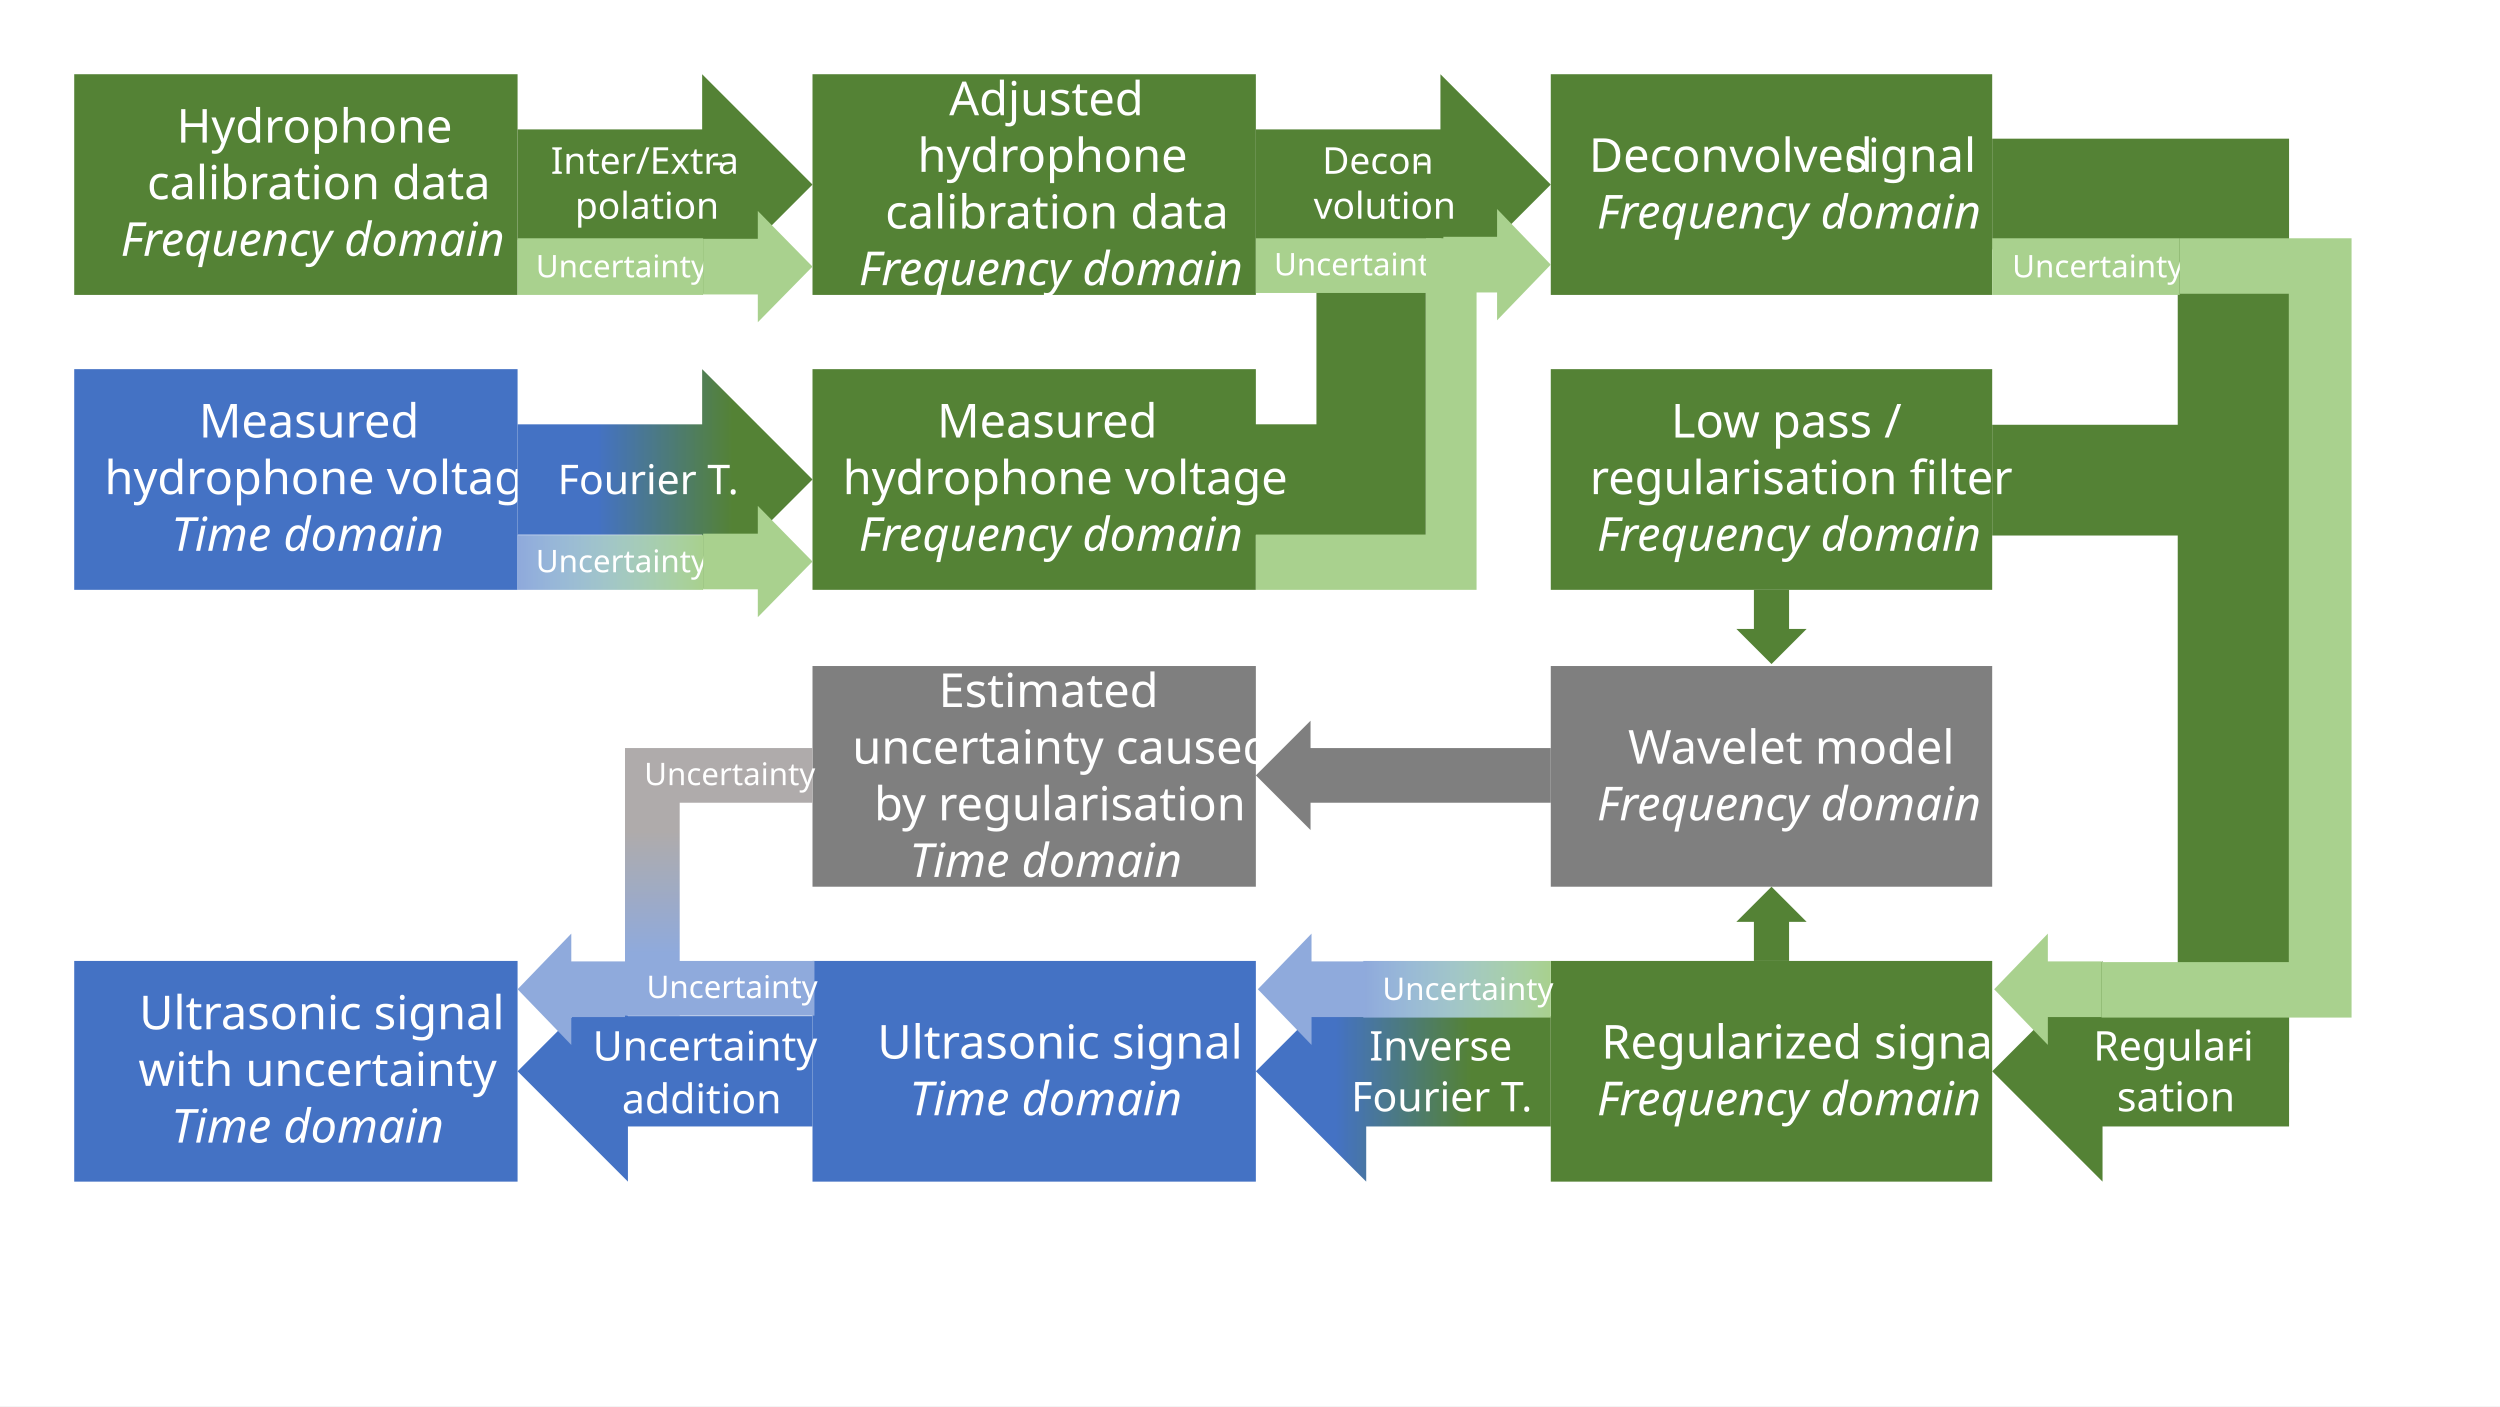
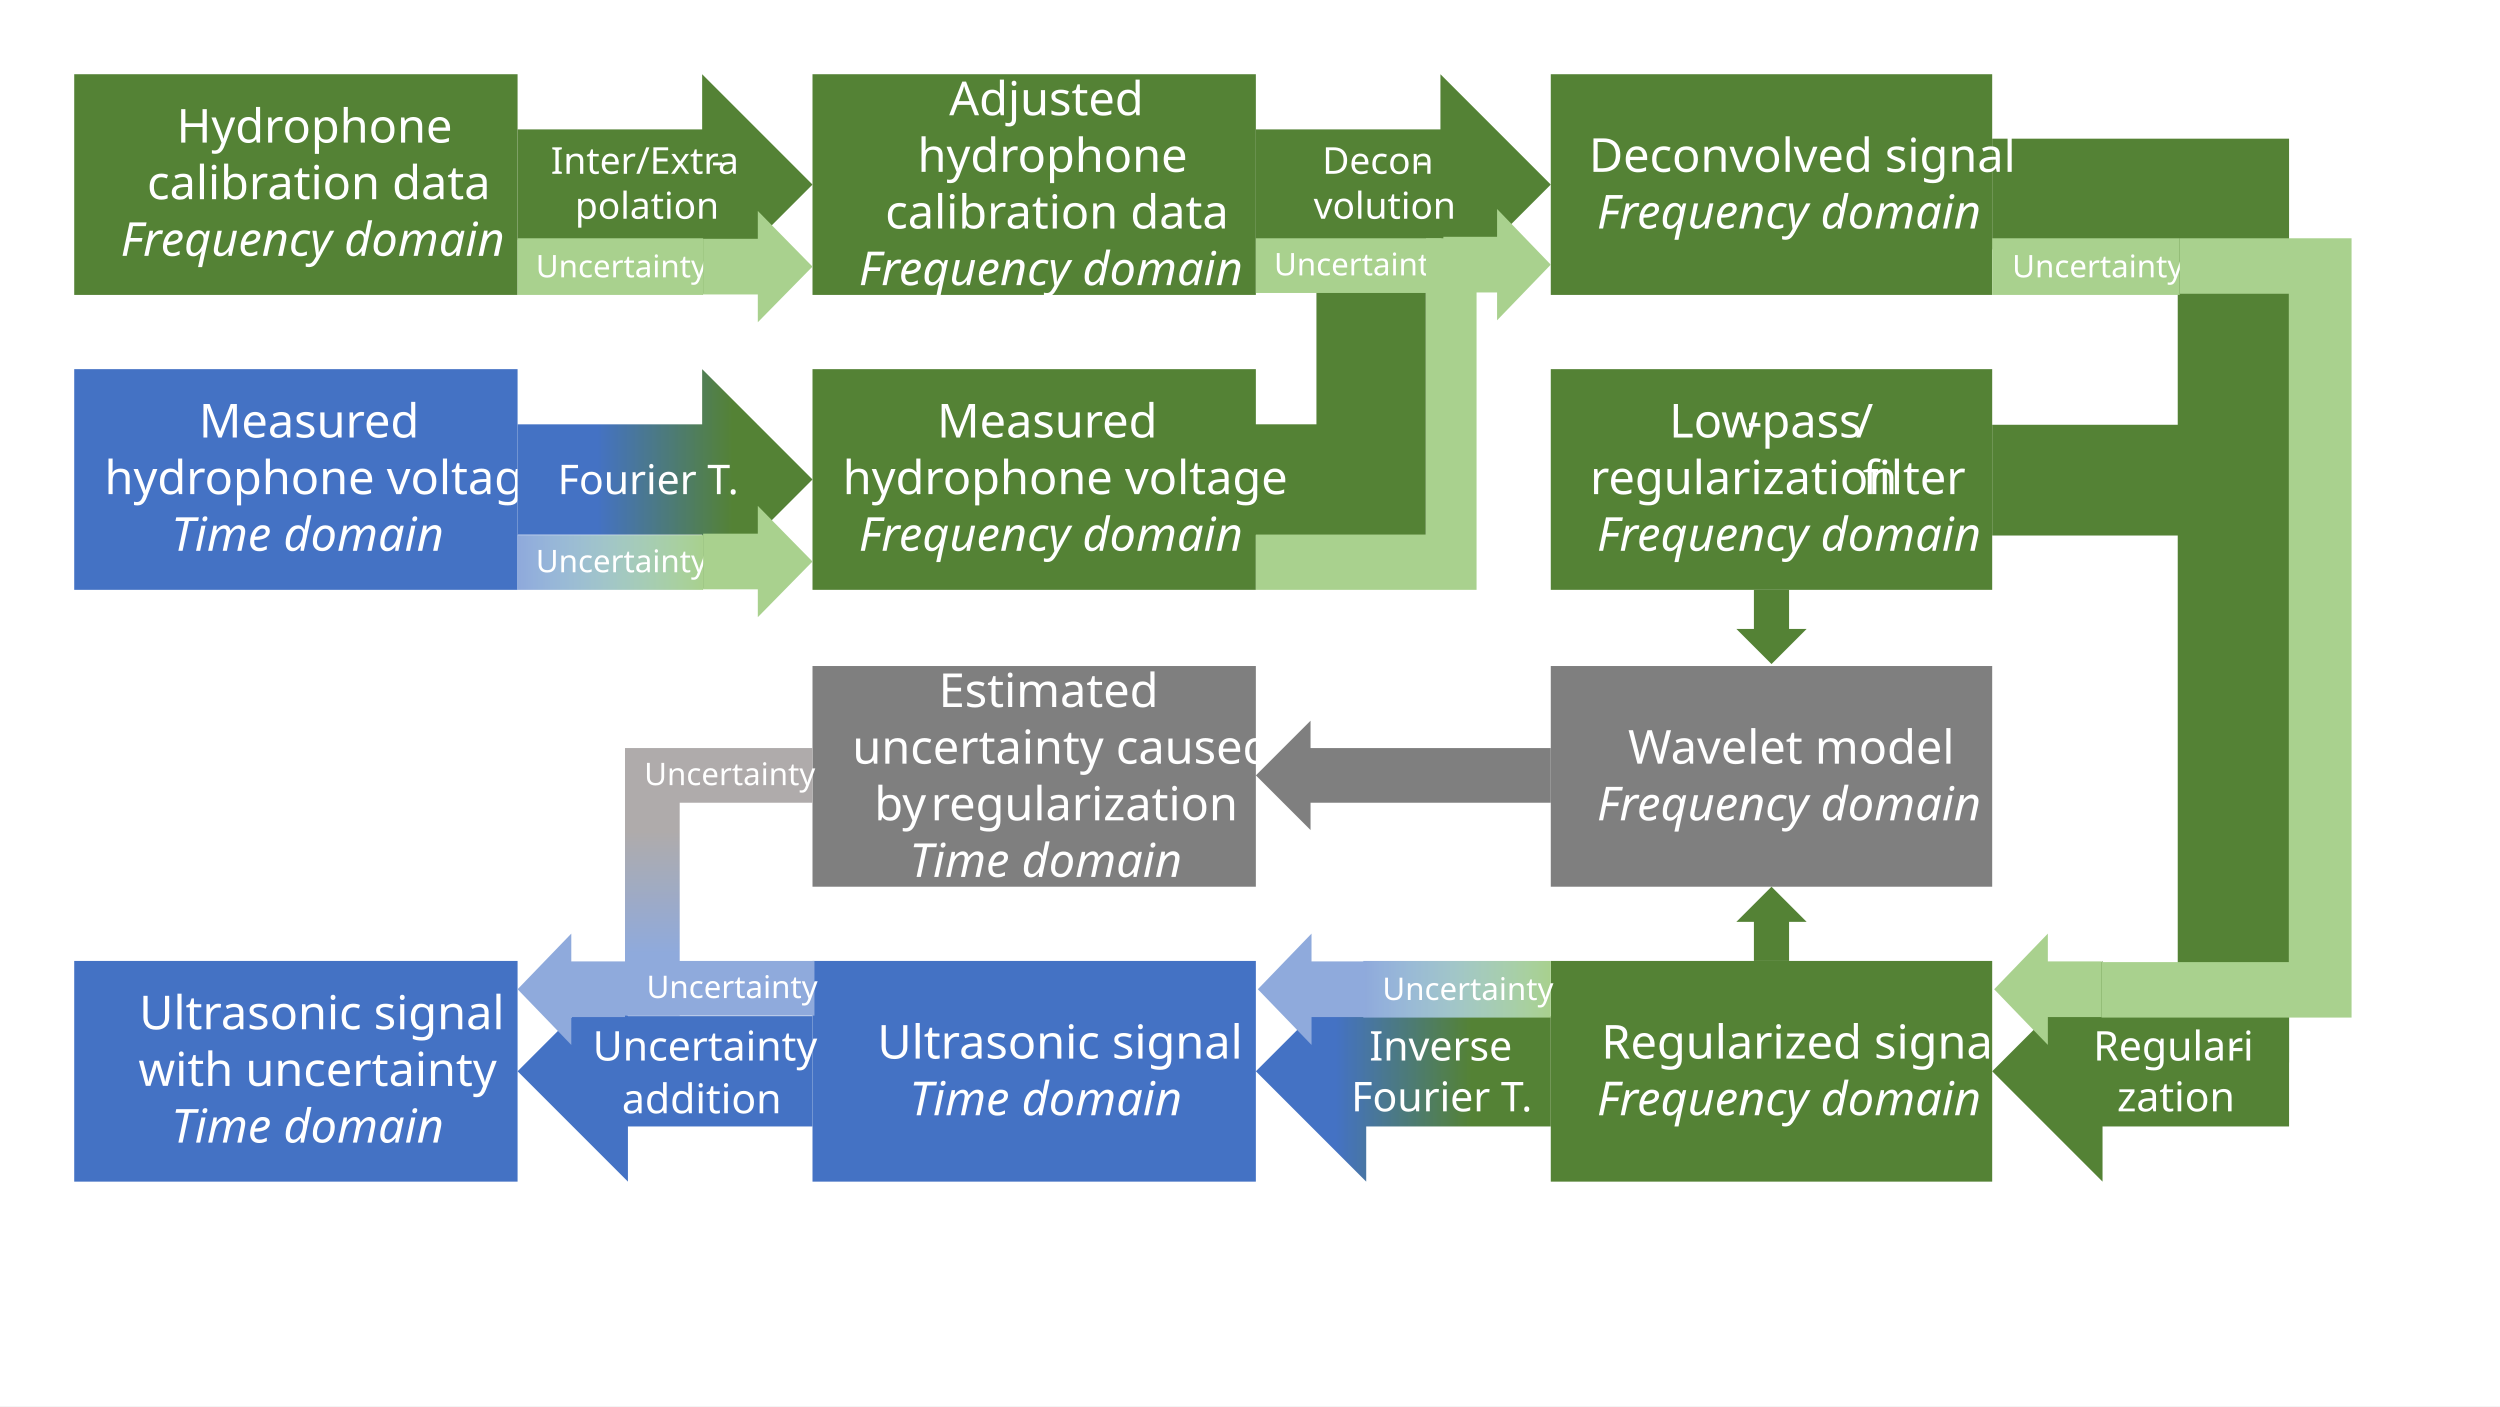
<svg xmlns="http://www.w3.org/2000/svg" width="1280" height="720" overflow="hidden">
  <defs>
    <clipPath id="clip0">
      <path d="M0 0 1280 0 1280 720 0 720Z" fill-rule="evenodd" clip-rule="evenodd" />
    </clipPath>
    <linearGradient x1="265" y1="245.5" x2="416" y2="245.5" gradientUnits="userSpaceOnUse" spreadMethod="reflect" id="fill1">
      <stop offset="0" stop-color="#4472C4" />
      <stop offset="0.27" stop-color="#4472C4" />
      <stop offset="0.73" stop-color="#548235" />
      <stop offset="1" stop-color="#548235" />
    </linearGradient>
    <linearGradient x1="151" y1="56.5" x2="0" y2="56.5" gradientUnits="userSpaceOnUse" spreadMethod="reflect" id="fill2">
      <stop offset="0" stop-color="#4472C4" />
      <stop offset="0.27" stop-color="#4472C4" />
      <stop offset="0.73" stop-color="#548235" />
      <stop offset="1" stop-color="#548235" />
    </linearGradient>
    <linearGradient x1="265" y1="288" x2="360" y2="288" gradientUnits="userSpaceOnUse" spreadMethod="reflect" id="fill3">
      <stop offset="0" stop-color="#8FAADC" />
      <stop offset="0.013" stop-color="#8FAADB" />
      <stop offset="0.026" stop-color="#90ABDB" />
      <stop offset="0.039" stop-color="#90ACDB" />
      <stop offset="0.052" stop-color="#91ADDB" />
      <stop offset="0.065" stop-color="#92AEDB" />
      <stop offset="0.078" stop-color="#92AFDB" />
      <stop offset="0.091" stop-color="#93B0DB" />
      <stop offset="0.104" stop-color="#93B1DA" />
      <stop offset="0.117" stop-color="#94B2DA" />
      <stop offset="0.13" stop-color="#94B2DA" />
      <stop offset="0.143" stop-color="#95B3D9" />
      <stop offset="0.156" stop-color="#96B4D9" />
      <stop offset="0.169" stop-color="#96B5D9" />
      <stop offset="0.182" stop-color="#97B6D8" />
      <stop offset="0.195" stop-color="#97B7D8" />
      <stop offset="0.208" stop-color="#98B7D7" />
      <stop offset="0.221" stop-color="#98B8D7" />
      <stop offset="0.234" stop-color="#99B9D6" />
      <stop offset="0.247" stop-color="#99BAD6" />
      <stop offset="0.26" stop-color="#9ABAD5" />
      <stop offset="0.273" stop-color="#9ABBD5" />
      <stop offset="0.286" stop-color="#9BBCD4" />
      <stop offset="0.299" stop-color="#9BBCD3" />
      <stop offset="0.312" stop-color="#9CBDD3" />
      <stop offset="0.325" stop-color="#9CBED2" />
      <stop offset="0.338" stop-color="#9CBED1" />
      <stop offset="0.351" stop-color="#9DBFD1" />
      <stop offset="0.364" stop-color="#9DC0D0" />
      <stop offset="0.377" stop-color="#9EC0CF" />
      <stop offset="0.39" stop-color="#9EC1CE" />
      <stop offset="0.403" stop-color="#9FC2CD" />
      <stop offset="0.416" stop-color="#9FC2CC" />
      <stop offset="0.429" stop-color="#9FC3CC" />
      <stop offset="0.442" stop-color="#A0C3CB" />
      <stop offset="0.455" stop-color="#A0C4CA" />
      <stop offset="0.468" stop-color="#A1C5C9" />
      <stop offset="0.481" stop-color="#A1C5C8" />
      <stop offset="0.494" stop-color="#A1C6C7" />
      <stop offset="0.506" stop-color="#A2C6C6" />
      <stop offset="0.519" stop-color="#A2C7C5" />
      <stop offset="0.532" stop-color="#A2C7C4" />
      <stop offset="0.545" stop-color="#A3C8C2" />
      <stop offset="0.558" stop-color="#A3C8C1" />
      <stop offset="0.571" stop-color="#A3C9C0" />
      <stop offset="0.584" stop-color="#A3C9BF" />
      <stop offset="0.597" stop-color="#A4C9BE" />
      <stop offset="0.61" stop-color="#A4CABD" />
      <stop offset="0.623" stop-color="#A4CABB" />
      <stop offset="0.636" stop-color="#A5CBBA" />
      <stop offset="0.649" stop-color="#A5CBB9" />
      <stop offset="0.662" stop-color="#A5CBB7" />
      <stop offset="0.675" stop-color="#A5CCB6" />
      <stop offset="0.688" stop-color="#A6CCB5" />
      <stop offset="0.701" stop-color="#A6CCB3" />
      <stop offset="0.714" stop-color="#A6CDB2" />
      <stop offset="0.727" stop-color="#A6CDB1" />
      <stop offset="0.74" stop-color="#A6CDAF" />
      <stop offset="0.753" stop-color="#A7CEAE" />
      <stop offset="0.766" stop-color="#A7CEAC" />
      <stop offset="0.779" stop-color="#A7CEAB" />
      <stop offset="0.792" stop-color="#A7CEA9" />
      <stop offset="0.805" stop-color="#A7CFA8" />
      <stop offset="0.818" stop-color="#A7CFA6" />
      <stop offset="0.831" stop-color="#A8CFA4" />
      <stop offset="0.844" stop-color="#A8CFA3" />
      <stop offset="0.857" stop-color="#A8CFA1" />
      <stop offset="0.87" stop-color="#A8D09F" />
      <stop offset="0.883" stop-color="#A8D09E" />
      <stop offset="0.896" stop-color="#A8D09C" />
      <stop offset="0.909" stop-color="#A8D09A" />
      <stop offset="0.922" stop-color="#A8D099" />
      <stop offset="0.935" stop-color="#A8D097" />
      <stop offset="0.948" stop-color="#A8D095" />
      <stop offset="0.961" stop-color="#A8D093" />
      <stop offset="0.974" stop-color="#A8D091" />
      <stop offset="0.987" stop-color="#A8D08F" />
      <stop offset="1" stop-color="#A9D18E" />
    </linearGradient>
    <linearGradient x1="334" y1="409" x2="334" y2="520" gradientUnits="userSpaceOnUse" spreadMethod="reflect" id="fill4">
      <stop offset="0" stop-color="#AFABAB" />
      <stop offset="0.15" stop-color="#AFABAB" />
      <stop offset="0.71" stop-color="#8FAADC" />
      <stop offset="1" stop-color="#8FAADC" />
    </linearGradient>
    <linearGradient x1="698" y1="506.5" x2="794" y2="506.5" gradientUnits="userSpaceOnUse" spreadMethod="reflect" id="fill5">
      <stop offset="0" stop-color="#8FAADC" />
      <stop offset="0.013" stop-color="#8FAADB" />
      <stop offset="0.026" stop-color="#90ABDB" />
      <stop offset="0.039" stop-color="#90ACDB" />
      <stop offset="0.052" stop-color="#91ADDB" />
      <stop offset="0.065" stop-color="#92AEDB" />
      <stop offset="0.078" stop-color="#92AFDB" />
      <stop offset="0.091" stop-color="#93B0DB" />
      <stop offset="0.104" stop-color="#93B1DA" />
      <stop offset="0.117" stop-color="#94B2DA" />
      <stop offset="0.13" stop-color="#94B2DA" />
      <stop offset="0.143" stop-color="#95B3D9" />
      <stop offset="0.156" stop-color="#96B4D9" />
      <stop offset="0.169" stop-color="#96B5D9" />
      <stop offset="0.182" stop-color="#97B6D8" />
      <stop offset="0.195" stop-color="#97B7D8" />
      <stop offset="0.208" stop-color="#98B7D7" />
      <stop offset="0.221" stop-color="#98B8D7" />
      <stop offset="0.234" stop-color="#99B9D6" />
      <stop offset="0.247" stop-color="#99BAD6" />
      <stop offset="0.26" stop-color="#9ABAD5" />
      <stop offset="0.273" stop-color="#9ABBD5" />
      <stop offset="0.286" stop-color="#9BBCD4" />
      <stop offset="0.299" stop-color="#9BBCD3" />
      <stop offset="0.312" stop-color="#9CBDD3" />
      <stop offset="0.325" stop-color="#9CBED2" />
      <stop offset="0.338" stop-color="#9CBED1" />
      <stop offset="0.351" stop-color="#9DBFD1" />
      <stop offset="0.364" stop-color="#9DC0D0" />
      <stop offset="0.377" stop-color="#9EC0CF" />
      <stop offset="0.39" stop-color="#9EC1CE" />
      <stop offset="0.403" stop-color="#9FC2CD" />
      <stop offset="0.416" stop-color="#9FC2CC" />
      <stop offset="0.429" stop-color="#9FC3CC" />
      <stop offset="0.442" stop-color="#A0C3CB" />
      <stop offset="0.455" stop-color="#A0C4CA" />
      <stop offset="0.468" stop-color="#A1C5C9" />
      <stop offset="0.481" stop-color="#A1C5C8" />
      <stop offset="0.494" stop-color="#A1C6C7" />
      <stop offset="0.506" stop-color="#A2C6C6" />
      <stop offset="0.519" stop-color="#A2C7C5" />
      <stop offset="0.532" stop-color="#A2C7C4" />
      <stop offset="0.545" stop-color="#A3C8C2" />
      <stop offset="0.558" stop-color="#A3C8C1" />
      <stop offset="0.571" stop-color="#A3C9C0" />
      <stop offset="0.584" stop-color="#A3C9BF" />
      <stop offset="0.597" stop-color="#A4C9BE" />
      <stop offset="0.61" stop-color="#A4CABD" />
      <stop offset="0.623" stop-color="#A4CABB" />
      <stop offset="0.636" stop-color="#A5CBBA" />
      <stop offset="0.649" stop-color="#A5CBB9" />
      <stop offset="0.662" stop-color="#A5CBB7" />
      <stop offset="0.675" stop-color="#A5CCB6" />
      <stop offset="0.688" stop-color="#A6CCB5" />
      <stop offset="0.701" stop-color="#A6CCB3" />
      <stop offset="0.714" stop-color="#A6CDB2" />
      <stop offset="0.727" stop-color="#A6CDB1" />
      <stop offset="0.74" stop-color="#A6CDAF" />
      <stop offset="0.753" stop-color="#A7CEAE" />
      <stop offset="0.766" stop-color="#A7CEAC" />
      <stop offset="0.779" stop-color="#A7CEAB" />
      <stop offset="0.792" stop-color="#A7CEA9" />
      <stop offset="0.805" stop-color="#A7CFA8" />
      <stop offset="0.818" stop-color="#A7CFA6" />
      <stop offset="0.831" stop-color="#A8CFA4" />
      <stop offset="0.844" stop-color="#A8CFA3" />
      <stop offset="0.857" stop-color="#A8CFA1" />
      <stop offset="0.87" stop-color="#A8D09F" />
      <stop offset="0.883" stop-color="#A8D09E" />
      <stop offset="0.896" stop-color="#A8D09C" />
      <stop offset="0.909" stop-color="#A8D09A" />
      <stop offset="0.922" stop-color="#A8D099" />
      <stop offset="0.935" stop-color="#A8D097" />
      <stop offset="0.948" stop-color="#A8D095" />
      <stop offset="0.961" stop-color="#A8D093" />
      <stop offset="0.974" stop-color="#A8D091" />
      <stop offset="0.987" stop-color="#A8D08F" />
      <stop offset="1" stop-color="#A9D18E" />
    </linearGradient>
  </defs>
  <g clip-path="url(#clip0)">
    <rect x="0" y="0" width="1280" height="720" fill="#FFFFFF" />
    <path d="M1020 71 1172 71 1172 80.944 1172 127.703 1172 217.484 1172 274.187 1172 544 1115 544 1115 274.187 1020 274.187 1020 217.484 1115 217.484 1115 127.703 1020 127.703Z" fill="#548235" fill-rule="evenodd" />
    <path d="M674.017 99 730 99 730 274 696.983 274 674.017 274 641 274 641 217.243 674.017 217.243Z" fill="#548235" fill-rule="evenodd" />
    <rect x="38" y="38" width="227" height="113" fill="#548235" />
    <text fill="#FFFFFF" font-family="Calibri,Calibri_MSFontService,sans-serif" font-weight="400" font-size="24" transform="translate(90.4344 73)">Hydrophone <tspan x="-15.12" y="29">calibration data</tspan>
      <tspan font-style="italic" x="-28.68" y="58">Frequency domain</tspan>
    </text>
    <rect x="38" y="189" width="227" height="113" fill="#4472C4" />
    <text fill="#FFFFFF" font-family="Calibri,Calibri_MSFontService,sans-serif" font-weight="400" font-size="24" transform="translate(101.838 224)">Measured <tspan x="-48.327" y="29">hydrophone voltage</tspan>
      <tspan font-style="italic" x="-14.16" y="58">Time domain</tspan>
    </text>
    <path d="M265 217.25 359.5 217.25 359.5 189 416 245.5 359.5 302 359.5 273.75 265 273.75Z" fill="url(#fill1)" fill-rule="evenodd" />
    <text fill="#FFFFFF" font-family="Calibri,Calibri_MSFontService,sans-serif" font-weight="400" font-size="21" transform="translate(285.521 253)">Fourier T.</text>
    <path d="M265 66.25 359.5 66.25 359.5 38 416 94.5 359.5 151 359.5 122.75 265 122.75Z" fill="#548235" fill-rule="evenodd" />
    <text fill="#FFFFFF" font-family="Calibri,Calibri_MSFontService,sans-serif" font-weight="400" font-size="19" transform="translate(282.001 89)">Inter/Extra<tspan x="82.3" y="0">-</tspan>
      <tspan x="12.4" y="23">polation</tspan>
    </text>
    <rect x="416" y="189" width="227" height="113" fill="#548235" />
    <text fill="#FFFFFF" font-family="Calibri,Calibri_MSFontService,sans-serif" font-weight="400" font-size="24" transform="translate(479.79 224)">Measured <tspan x="-48.327" y="29">hydrophone voltage</tspan>
      <tspan font-style="italic" x="-40.087" y="58">Frequency domain</tspan>
    </text>
    <rect x="416" y="38" width="227" height="113" fill="#548235" />
    <text fill="#FFFFFF" font-family="Calibri,Calibri_MSFontService,sans-serif" font-weight="400" font-size="24" transform="translate(485.981 59)">Adjusted <tspan x="-16.207" y="29">hydrophone </tspan>
      <tspan x="-32.713" y="58">calibration data</tspan>
      <tspan font-style="italic" x="-46.273" y="87">Frequency domain</tspan>
    </text>
    <rect x="794" y="38" width="226" height="113" fill="#548235" />
-     <text fill="#FFFFFF" font-family="Calibri,Calibri_MSFontService,sans-serif" font-weight="400" font-size="24" transform="translate(813.53 88)">Deconvolved <tspan x="131.28" y="0">signal</tspan>
-       <tspan font-style="italic" x="4.127" y="29">Frequency domain</tspan>
+     <text fill="#FFFFFF" font-family="Calibri,Calibri_MSFontService,sans-serif" font-weight="400" font-size="24" transform="translate(813.53 88)">Deconvolved signal<tspan font-style="italic" x="4.127" y="29">Frequency domain</tspan>
    </text>
    <rect x="794" y="189" width="226" height="113" fill="#548235" />
-     <text fill="#FFFFFF" font-family="Calibri,Calibri_MSFontService,sans-serif" font-weight="400" font-size="24" transform="translate(855.55 224)">Low pass / <tspan x="-41.567" y="29">regularisation filter</tspan>
-       <tspan font-style="italic" x="-37.893" y="58">Frequency domain</tspan>
+     <text fill="#FFFFFF" font-family="Calibri,Calibri_MSFontService,sans-serif" font-weight="400" font-size="24" transform="translate(854.633 224)">Low<tspan x="39.907" y="0">-</tspan>
+       <tspan x="47.24" y="0">pass </tspan>
+       <tspan x="95.573" y="0">/ </tspan>
+       <tspan x="-40.533" y="29">regularization </tspan>
+       <tspan x="99.033" y="29">filter</tspan>
+       <tspan font-style="italic" x="-36.973" y="58">Frequency domain</tspan>
    </text>
    <path d="M0 28.25 95.5 28.25 95.5 0 152 56.5 95.5 113 95.5 84.75 0 84.75Z" fill="#548235" fill-rule="evenodd" transform="matrix(-1 -8.74228e-08 -8.74228e-08 1 1172 492)" />
    <text fill="#FFFFFF" font-family="Calibri,Calibri_MSFontService,sans-serif" font-weight="400" font-size="21" transform="translate(1071.76 543)">Regulari<tspan x="70.46" y="0">-</tspan>
-       <tspan x="12.08" y="26">sation</tspan>
+       <tspan x="12.173" y="26">zation</tspan>
    </text>
    <rect x="794" y="492" width="226" height="113" fill="#548235" />
    <text fill="#FFFFFF" font-family="Calibri,Calibri_MSFontService,sans-serif" font-weight="400" font-size="24" transform="translate(819.9 542)">Regularized signal<tspan font-style="italic" x="-2.24" y="29">Frequency domain</tspan>
    </text>
    <path d="M0 28.25 94.5 28.25 94.5 0 151 56.5 94.5 113 94.5 84.75 0 84.75Z" fill="url(#fill2)" fill-rule="evenodd" transform="matrix(-1 -8.74228e-08 -8.74228e-08 1 794 492)" />
    <text fill="#FFFFFF" font-family="Calibri,Calibri_MSFontService,sans-serif" font-weight="400" font-size="21" transform="translate(701.08 543)">Inverse <tspan x="-9.26" y="26">Fourier T.</tspan>
    </text>
    <path d="M643 66.25 737.5 66.25 737.5 38 794 94.5 737.5 151 737.5 122.75 643 122.75Z" fill="#548235" fill-rule="evenodd" />
    <text fill="#FFFFFF" font-family="Calibri,Calibri_MSFontService,sans-serif" font-weight="400" font-size="19" transform="translate(677.014 89)">Decon<tspan x="48.18" y="0">-</tspan>
      <tspan x="-4.407" y="23">volution</tspan>
    </text>
    <rect x="416" y="492" width="227" height="113" fill="#4472C4" />
    <text fill="#FFFFFF" font-family="Calibri,Calibri_MSFontService,sans-serif" font-weight="400" font-size="24" transform="translate(449.214 542)">Ultrasonic signal<tspan font-style="italic" x="16.42" y="29">Time domain</tspan>
    </text>
    <rect x="416" y="341" width="227" height="113" fill="#7F7F7F" />
    <text fill="#FFFFFF" font-family="Calibri,Calibri_MSFontService,sans-serif" font-weight="400" font-size="24" transform="translate(480.594 362)">Estimated <tspan x="-44.187" y="29">uncertainty caused </tspan>
-       <tspan x="-33.047" y="58">by regularisation</tspan>
+       <tspan x="-32.933" y="58">by </tspan>
+       <tspan x="-4.053" y="58">regularization</tspan>
      <tspan font-style="italic" x="-14.96" y="87">Time domain</tspan>
    </text>
    <rect x="38" y="492" width="227" height="113" fill="#4472C4" />
    <text fill="#FFFFFF" font-family="Calibri,Calibri_MSFontService,sans-serif" font-weight="400" font-size="24" transform="translate(71.261 527)">Ultrasonic signal <tspan x="-0.407" y="29">with uncertainty</tspan>
      <tspan font-style="italic" x="16.42" y="58">Time domain</tspan>
    </text>
    <path d="M0 28.25 94.5 28.25 94.5 0 151 56.5 94.5 113 94.5 84.75 0 84.75Z" fill="#4472C4" fill-rule="evenodd" transform="matrix(-1 -8.74228e-08 -8.74228e-08 1 416 492)" />
    <text fill="#FFFFFF" font-family="Calibri,Calibri_MSFontService,sans-serif" font-weight="400" font-size="21" transform="translate(303.477 543)">Uncertainty<tspan x="14.94" y="27">addition</tspan>
    </text>
    <rect x="794" y="341" width="226" height="113" fill="#7F7F7F" />
    <text fill="#FFFFFF" font-family="Calibri,Calibri_MSFontService,sans-serif" font-weight="400" font-size="24" transform="translate(833.553 391)">Wavelet model<tspan font-style="italic" x="-15.893" y="29">Frequency domain</tspan>
    </text>
    <path d="M889 322 898 322 898 302 916 302 916 322 925 322 907 340Z" fill="#548235" fill-rule="evenodd" />
    <path d="M925 472 916 472 916 492 898 492 898 472 889 472 907 454Z" fill="#548235" fill-rule="evenodd" />
    <path d="M0 14 123 14 123 0 151 28 123 56 123 42 0 42Z" fill="#7F7F7F" fill-rule="evenodd" transform="matrix(-1 -8.74228e-08 -8.74228e-08 1 794 369)" />
    <rect x="265" y="122" width="95" height="29" fill="#A9D18E" />
    <text fill="#FFFFFF" font-family="Calibri,Calibri_MSFontService,sans-serif" font-weight="400" font-size="16" transform="translate(274.338 142)">Uncertainty</text>
    <rect x="265" y="274" width="95" height="28" fill="url(#fill3)" />
    <text fill="#FFFFFF" font-family="Calibri,Calibri_MSFontService,sans-serif" font-weight="400" font-size="16" transform="translate(274.338 293)">Uncertainty</text>
    <rect x="643" y="122" width="95" height="28" fill="#A9D18E" />
    <text fill="#FFFFFF" font-family="Calibri,Calibri_MSFontService,sans-serif" font-weight="400" font-size="16" transform="translate(652.29 141)">Uncertainty</text>
    <path d="M730.111 122 756 122 756 273.691 756 279.538 756 302 643 302 643 273.691 730.111 273.691Z" fill="#A9D18E" fill-rule="evenodd" />
    <path d="M360 273.25 388 273.25 388 259 416 287.5 388 316 388 301.75 360 301.75Z" fill="#A9D18E" fill-rule="evenodd" />
    <path d="M360 122.25 388 122.25 388 108 416 136.5 388 165 388 150.75 360 150.75Z" fill="#A9D18E" fill-rule="evenodd" />
    <path d="M739 121.25 766.5 121.25 766.5 107 794 135.5 766.5 164 766.5 149.75 739 149.75Z" fill="#A9D18E" fill-rule="evenodd" />
    <rect x="320" y="409" width="28" height="111" fill="url(#fill4)" />
    <rect x="320" y="383" width="96" height="28" fill="#AFABAB" />
    <text fill="#FFFFFF" font-family="Calibri,Calibri_MSFontService,sans-serif" font-weight="400" font-size="16" transform="translate(329.817 402)">Uncertainty</text>
    <path d="M320 520.75 292.5 520.75 292.5 535 265 506.5 292.5 478 292.5 492.25 320 492.25Z" fill="#8FAADC" fill-rule="evenodd" />
    <path d="M699 520.75 671.5 520.75 671.5 535 644 506.5 671.5 478 671.5 492.25 699 492.25Z" fill="#8FAADC" fill-rule="evenodd" />
    <rect x="698" y="492" width="96" height="29" fill="url(#fill5)" />
    <text fill="#FFFFFF" font-family="Calibri,Calibri_MSFontService,sans-serif" font-weight="400" font-size="16" transform="translate(707.77 512)">Uncertainty</text>
    <rect x="321" y="492" width="96" height="28" fill="#8FAADC" />
    <text fill="#FFFFFF" font-family="Calibri,Calibri_MSFontService,sans-serif" font-weight="400" font-size="16" transform="translate(331.03 511)">Uncertainty</text>
    <path d="M1076 520.75 1048.5 520.75 1048.5 535 1021 506.5 1048.5 478 1048.5 492.25 1076 492.25Z" fill="#A9D18E" fill-rule="evenodd" />
    <rect x="1020" y="122" width="96" height="29" fill="#A9D18E" />
    <text fill="#FFFFFF" font-family="Calibri,Calibri_MSFontService,sans-serif" font-weight="400" font-size="16" transform="translate(1030.24 142)">Uncertainty</text>
    <path d="M1116.05 122 1171.87 122 1204 122 1204 150.403 1204 492.597 1204 520.439 1204 521 1076 521 1076 492.597 1171.87 492.597 1171.87 150.403 1116.05 150.403Z" fill="#A9D18E" fill-rule="evenodd" />
  </g>
</svg>
